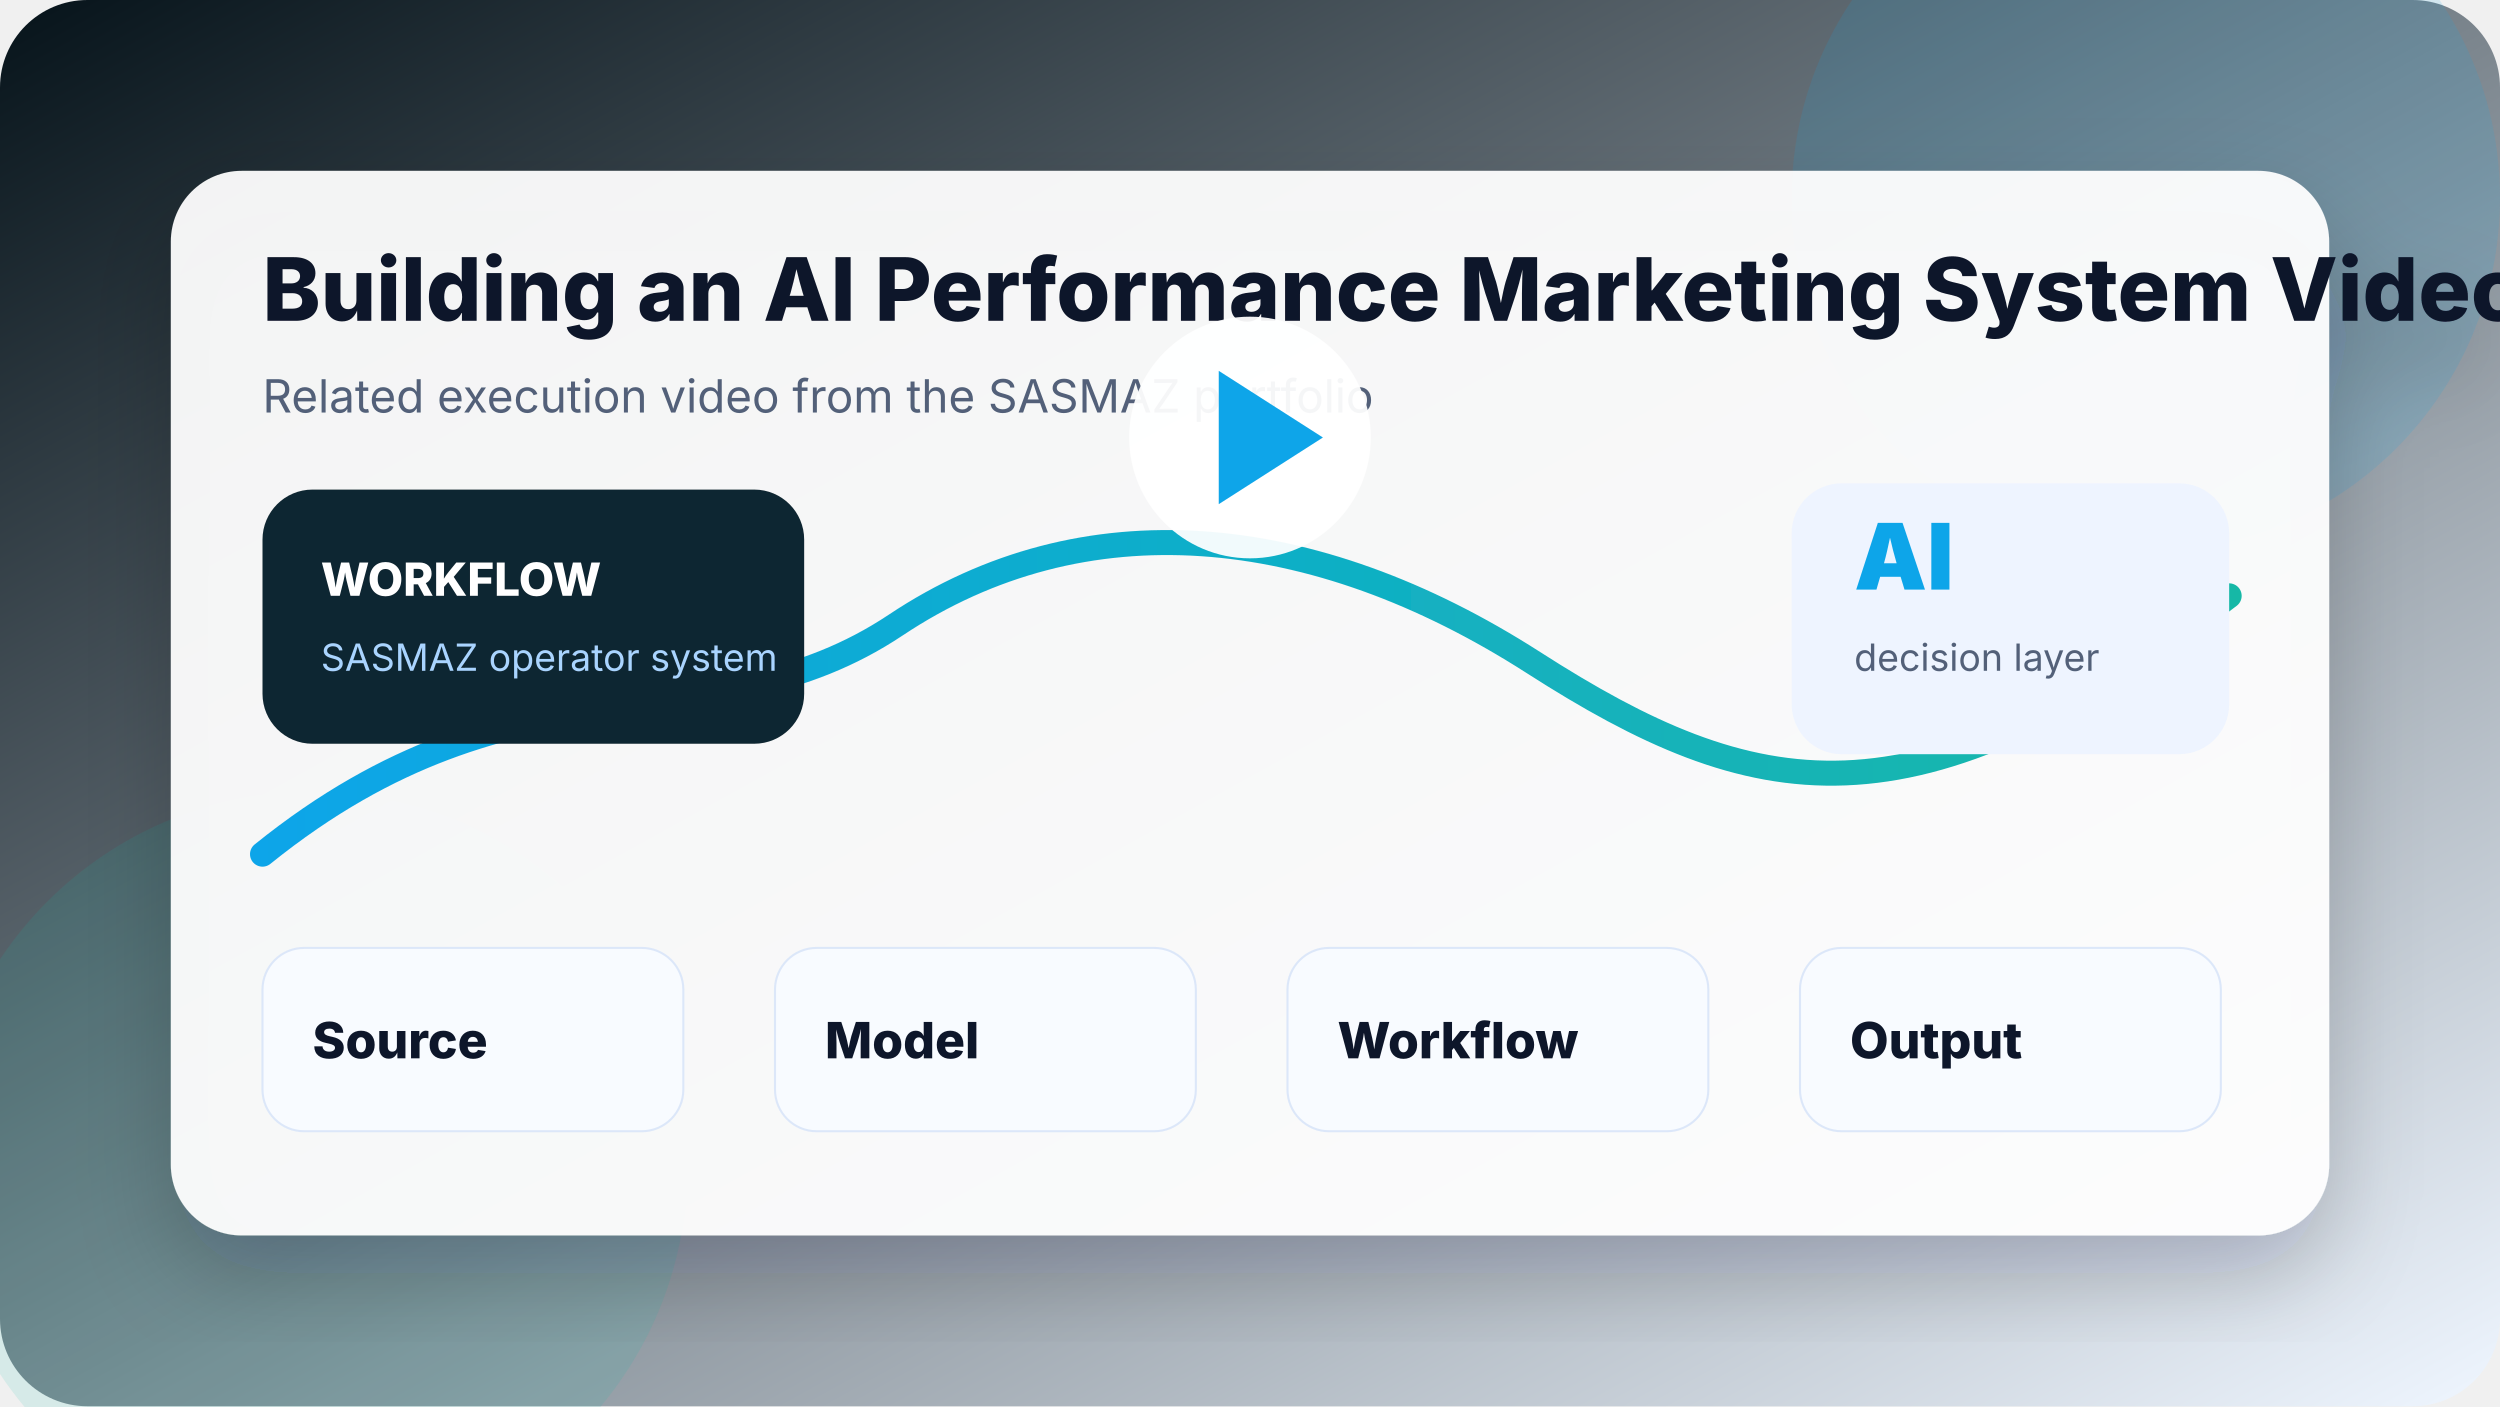
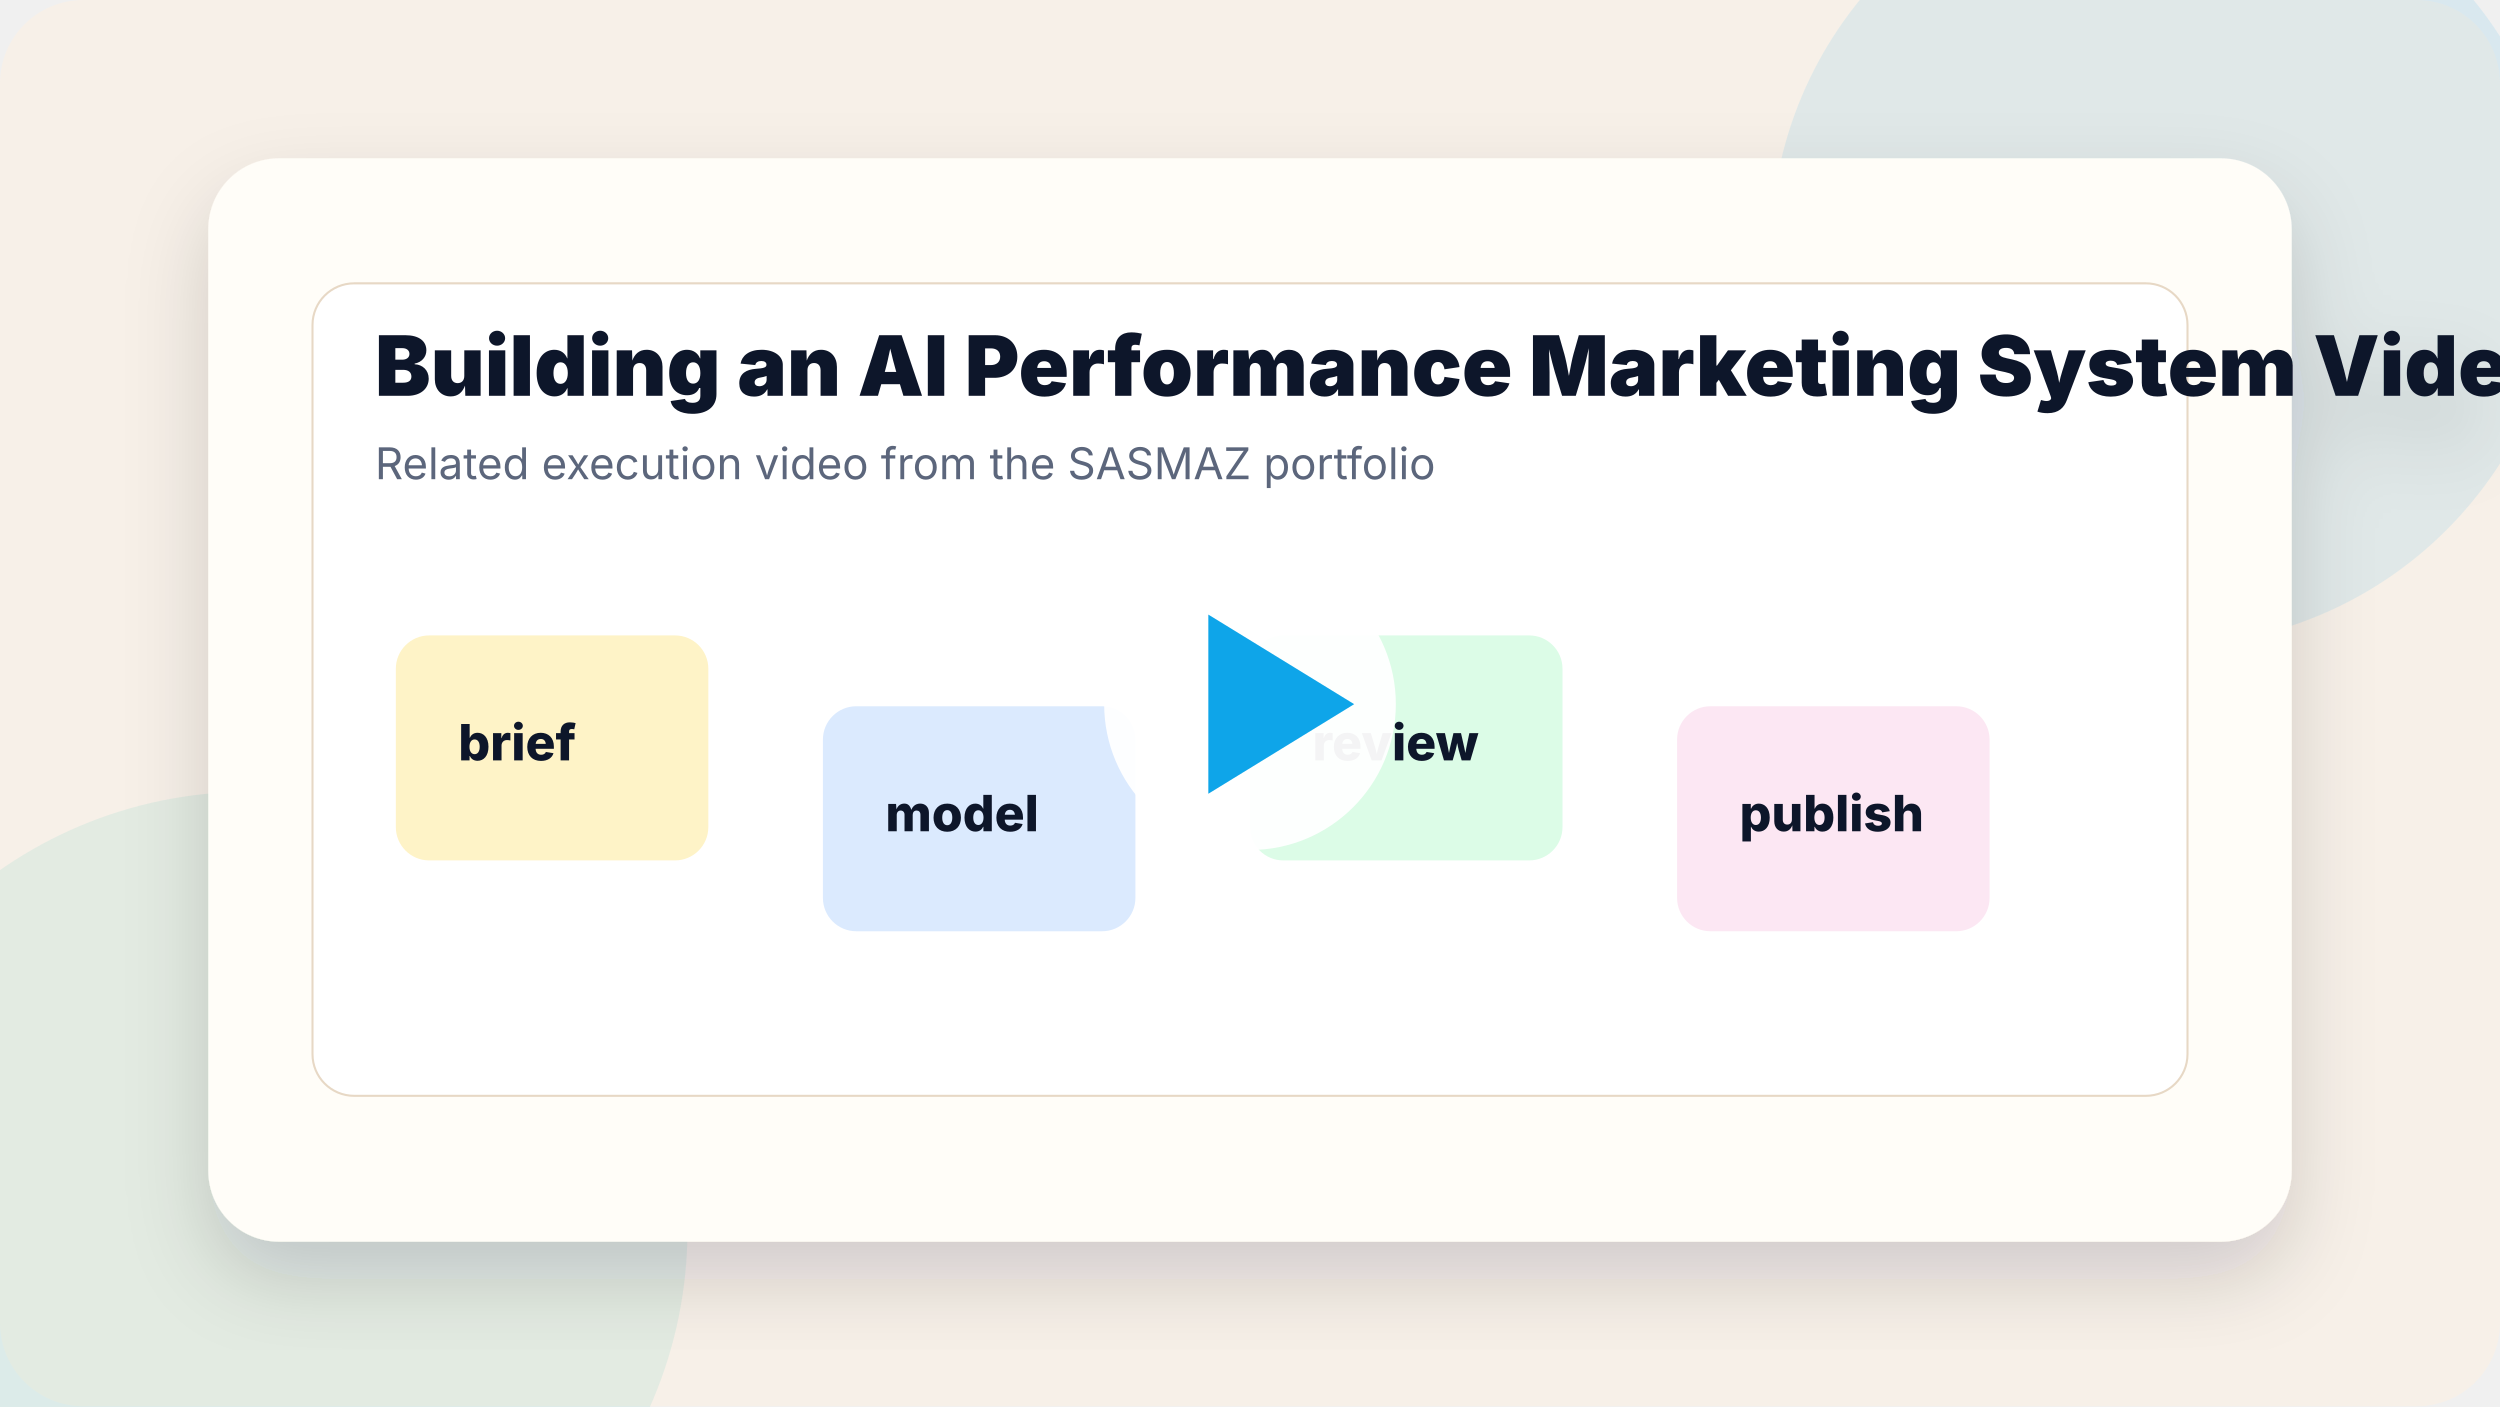
<svg xmlns="http://www.w3.org/2000/svg" width="1200" height="675" viewBox="0 0 1200 675">
  <defs>
-     <linearGradient id="bg" x1="0" x2="1" y1="0" y2="1">
-       <stop stop-color="#06131a" />
-       <stop offset="1" stop-color="#eff6ff" />
-     </linearGradient>
-     <linearGradient id="line" x1="0" x2="1">
-       <stop stop-color="#0ea5e9" />
-       <stop offset="1" stop-color="#14b8a6" />
-     </linearGradient>
    <filter id="shadow">
-       <feDropShadow dx="0" dy="20" stdDeviation="22" flood-color="#0f172a" flood-opacity="0.22" />
+       <feDropShadow dx="0" dy="18" stdDeviation="20" flood-color="#0f172a" flood-opacity="0.16" />
    </filter>
  </defs>
-   <rect width="1200" height="675" rx="42" fill="url(#bg)" />
-   <circle cx="1030" cy="95" r="170" fill="#0ea5e9" opacity="0.14" />
-   <circle cx="150" cy="560" r="180" fill="#14b8a6" opacity="0.12" />
+   <rect width="1200" height="675" rx="40" fill="#f7f0e8" />
+   <circle cx="1040" cy="120" r="190" fill="#0ea5e9" opacity="0.10" />
+   <circle cx="120" cy="590" r="210" fill="#14b8a6" opacity="0.09" />
  <g filter="url(#shadow)">
-     <rect x="82" y="82" width="1036" height="511" rx="34" fill="white" opacity="0.94" />
-     <text x="126" y="154" font-family="Inter, Arial" font-size="42" font-weight="800" fill="#0f172a">Building an AI Performance Marketing System Video</text>
-     <text x="126" y="198" font-family="Inter, Arial" font-size="22" fill="#526179">Related execution video from the SASMAZ portfolio</text>
-     <path d="M126 410 C250 310 340 360 430 300 S630 250 736 318 S918 402 1070 286" fill="none" stroke="url(#line)" stroke-width="12" stroke-linecap="round" />
-     <rect x="126" y="455" width="202" height="88" rx="20" fill="#f8fbff" stroke="#dce7f9" />
-     <text x="150" y="508" font-family="Inter, Arial" font-size="24" font-weight="800" fill="#0f172a">Source</text>
-     <rect x="372" y="455" width="202" height="88" rx="20" fill="#f8fbff" stroke="#dce7f9" />
-     <text x="396" y="508" font-family="Inter, Arial" font-size="24" font-weight="800" fill="#0f172a">Model</text>
-     <rect x="618" y="455" width="202" height="88" rx="20" fill="#f8fbff" stroke="#dce7f9" />
-     <text x="642" y="508" font-family="Inter, Arial" font-size="24" font-weight="800" fill="#0f172a">Workflow</text>
-     <rect x="864" y="455" width="202" height="88" rx="20" fill="#f8fbff" stroke="#dce7f9" />
-     <text x="888" y="508" font-family="Inter, Arial" font-size="24" font-weight="800" fill="#0f172a">Output</text>
-     <rect x="126" y="235" width="260" height="122" rx="24" fill="#0f2530" />
-     <text x="154" y="286" font-family="Inter, Arial" font-size="22" font-weight="800" fill="white">WORKFLOW</text>
-     <text x="154" y="322" font-family="Inter, Arial" font-size="18" fill="#a9d4ff">SASMAZ operator system</text>
-     <rect x="860" y="232" width="210" height="130" rx="24" fill="#eef4ff" />
-     <text x="890" y="283" font-family="Inter, Arial" font-size="44" font-weight="900" fill="#0ea5e9">AI</text>
-     <text x="890" y="322" font-family="Inter, Arial" font-size="18" fill="#526179">decision layer</text>
+     <rect x="100" y="76" width="1000" height="520" rx="34" fill="#fffdf8" />
+     <rect x="150" y="136" width="900" height="390" rx="20" fill="#ffffff" stroke="#e7d8c5" />
+     <text x="180" y="190" font-family="Inter, Arial" font-size="40" font-weight="900" fill="#0f172a">Building an AI Performance Marketing System Video</text>
+     <text x="180" y="230" font-family="Inter, Arial" font-size="21" fill="#5b667b">Related execution video from the SASMAZ portfolio</text>
+     <rect x="190" y="305" width="150" height="108" rx="16" fill="#fef3c7" />
+     <text x="220" y="365" font-family="Inter, Arial" font-size="24" font-weight="800" fill="#0f172a">brief</text>
+     <rect x="395" y="339" width="150" height="108" rx="16" fill="#dbeafe" />
+     <text x="425" y="399" font-family="Inter, Arial" font-size="24" font-weight="800" fill="#0f172a">model</text>
+     <rect x="600" y="305" width="150" height="108" rx="16" fill="#dcfce7" />
+     <text x="630" y="365" font-family="Inter, Arial" font-size="24" font-weight="800" fill="#0f172a">review</text>
+     <rect x="805" y="339" width="150" height="108" rx="16" fill="#fce7f3" />
+     <text x="835" y="399" font-family="Inter, Arial" font-size="24" font-weight="800" fill="#0f172a">publish</text>
  </g>
-   <circle cx="600" cy="210" r="58" fill="white" opacity="0.94" />
-   <path d="M585 178 L585 242 L635 210 Z" fill="#0ea5e9" />
+   <circle cx="600" cy="338" r="70" fill="#ffffff" opacity="0.95" />
+   <path d="M580 295 L580 381 L650 338 Z" fill="#0ea5e9" />
</svg>
